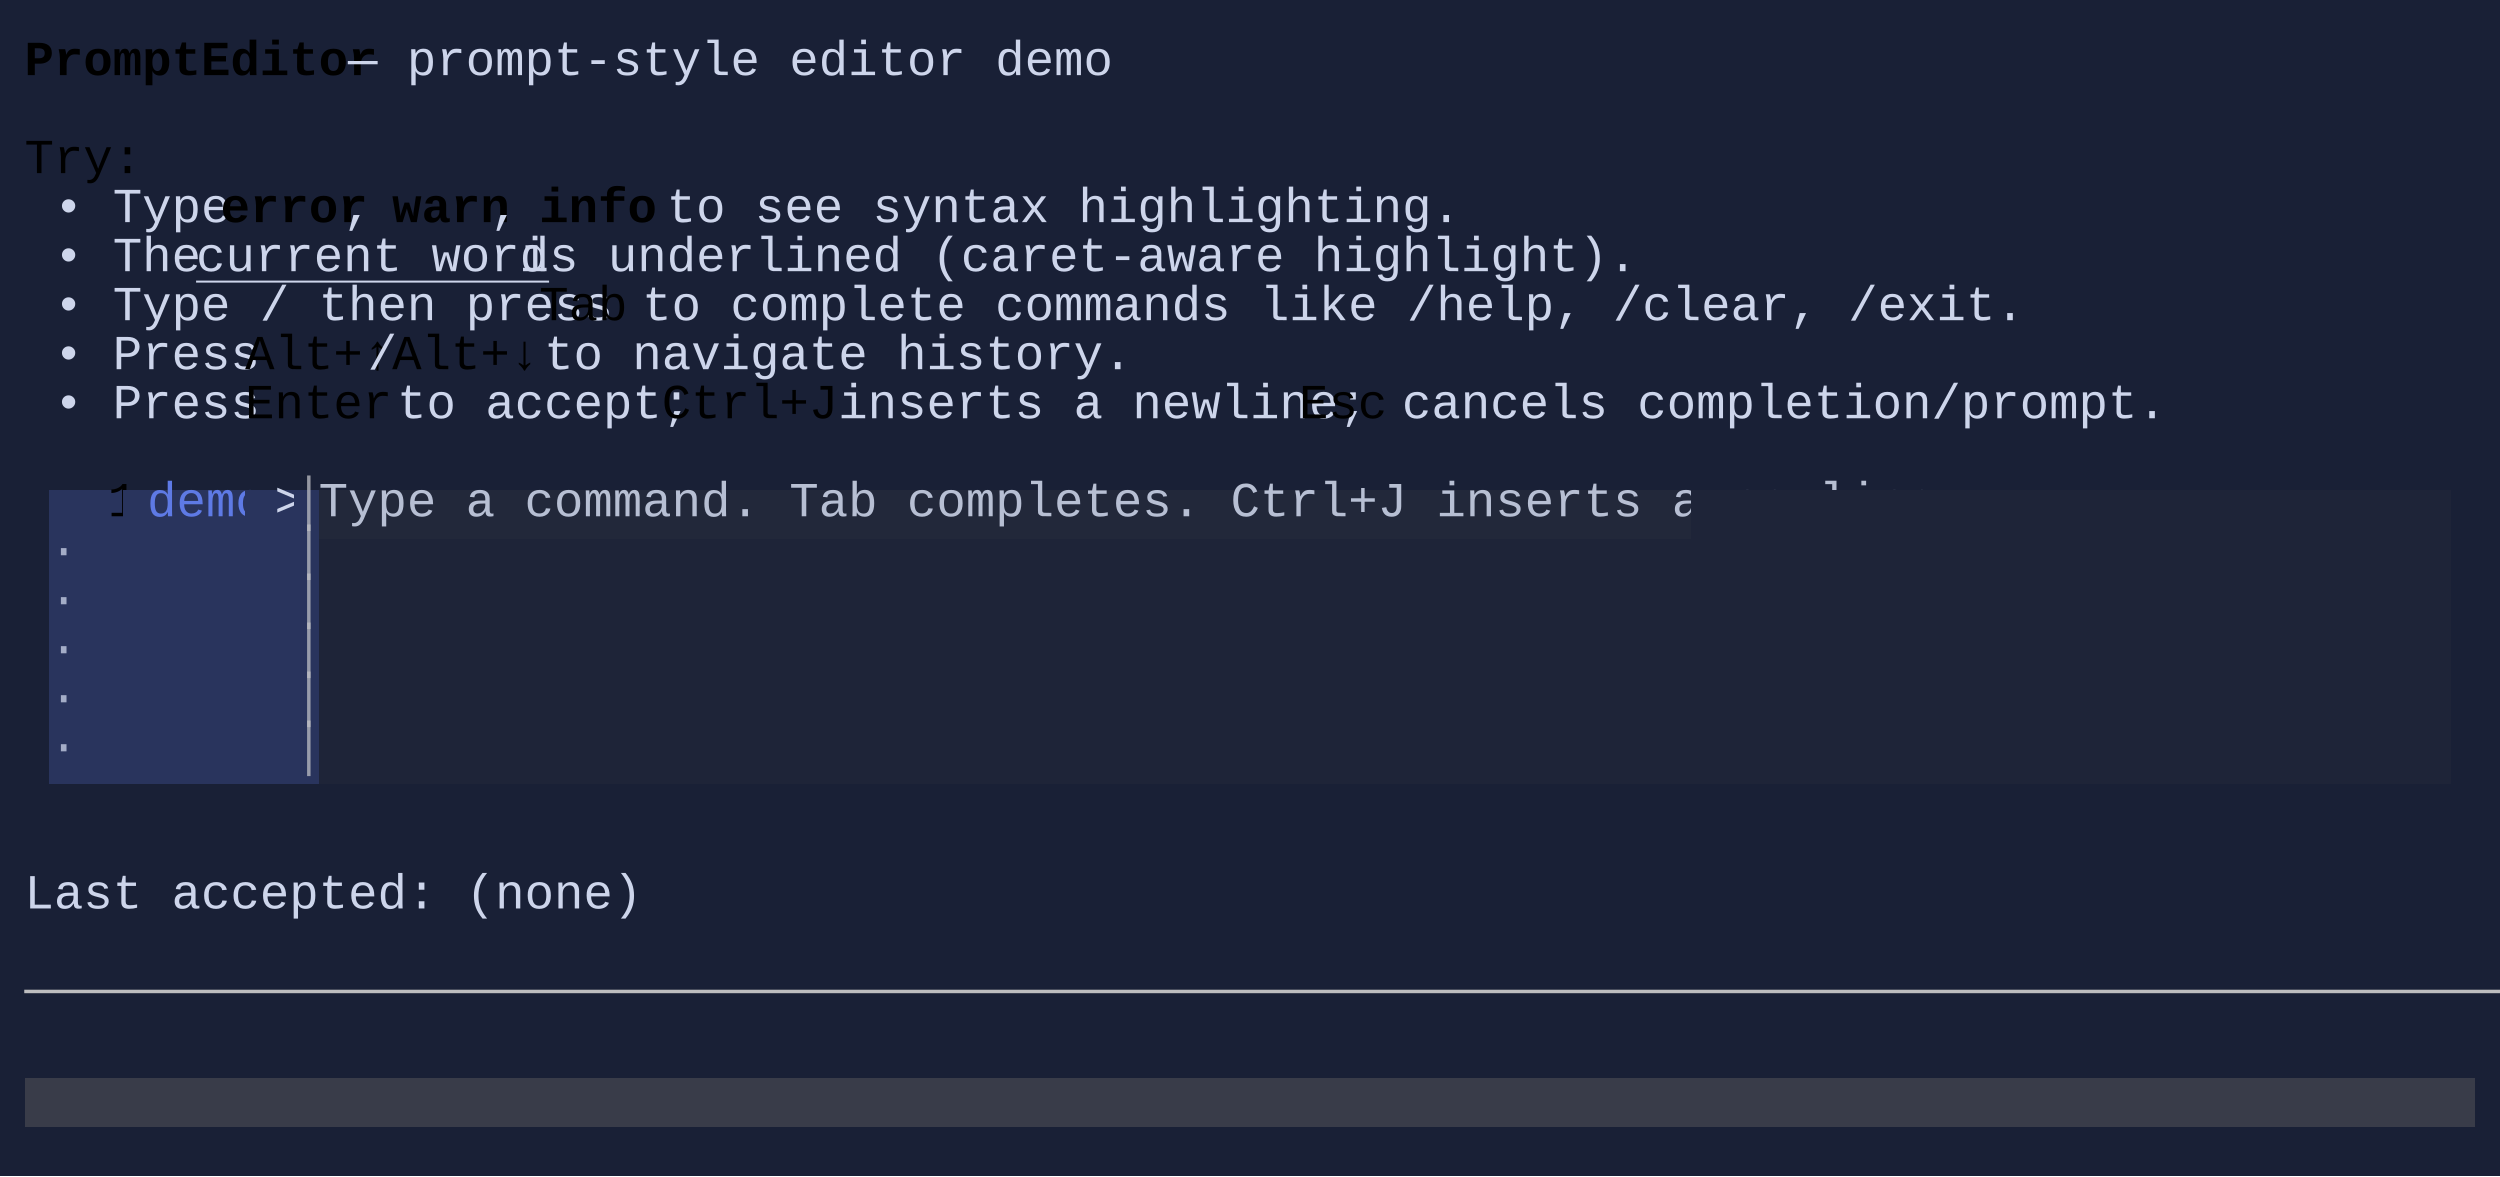
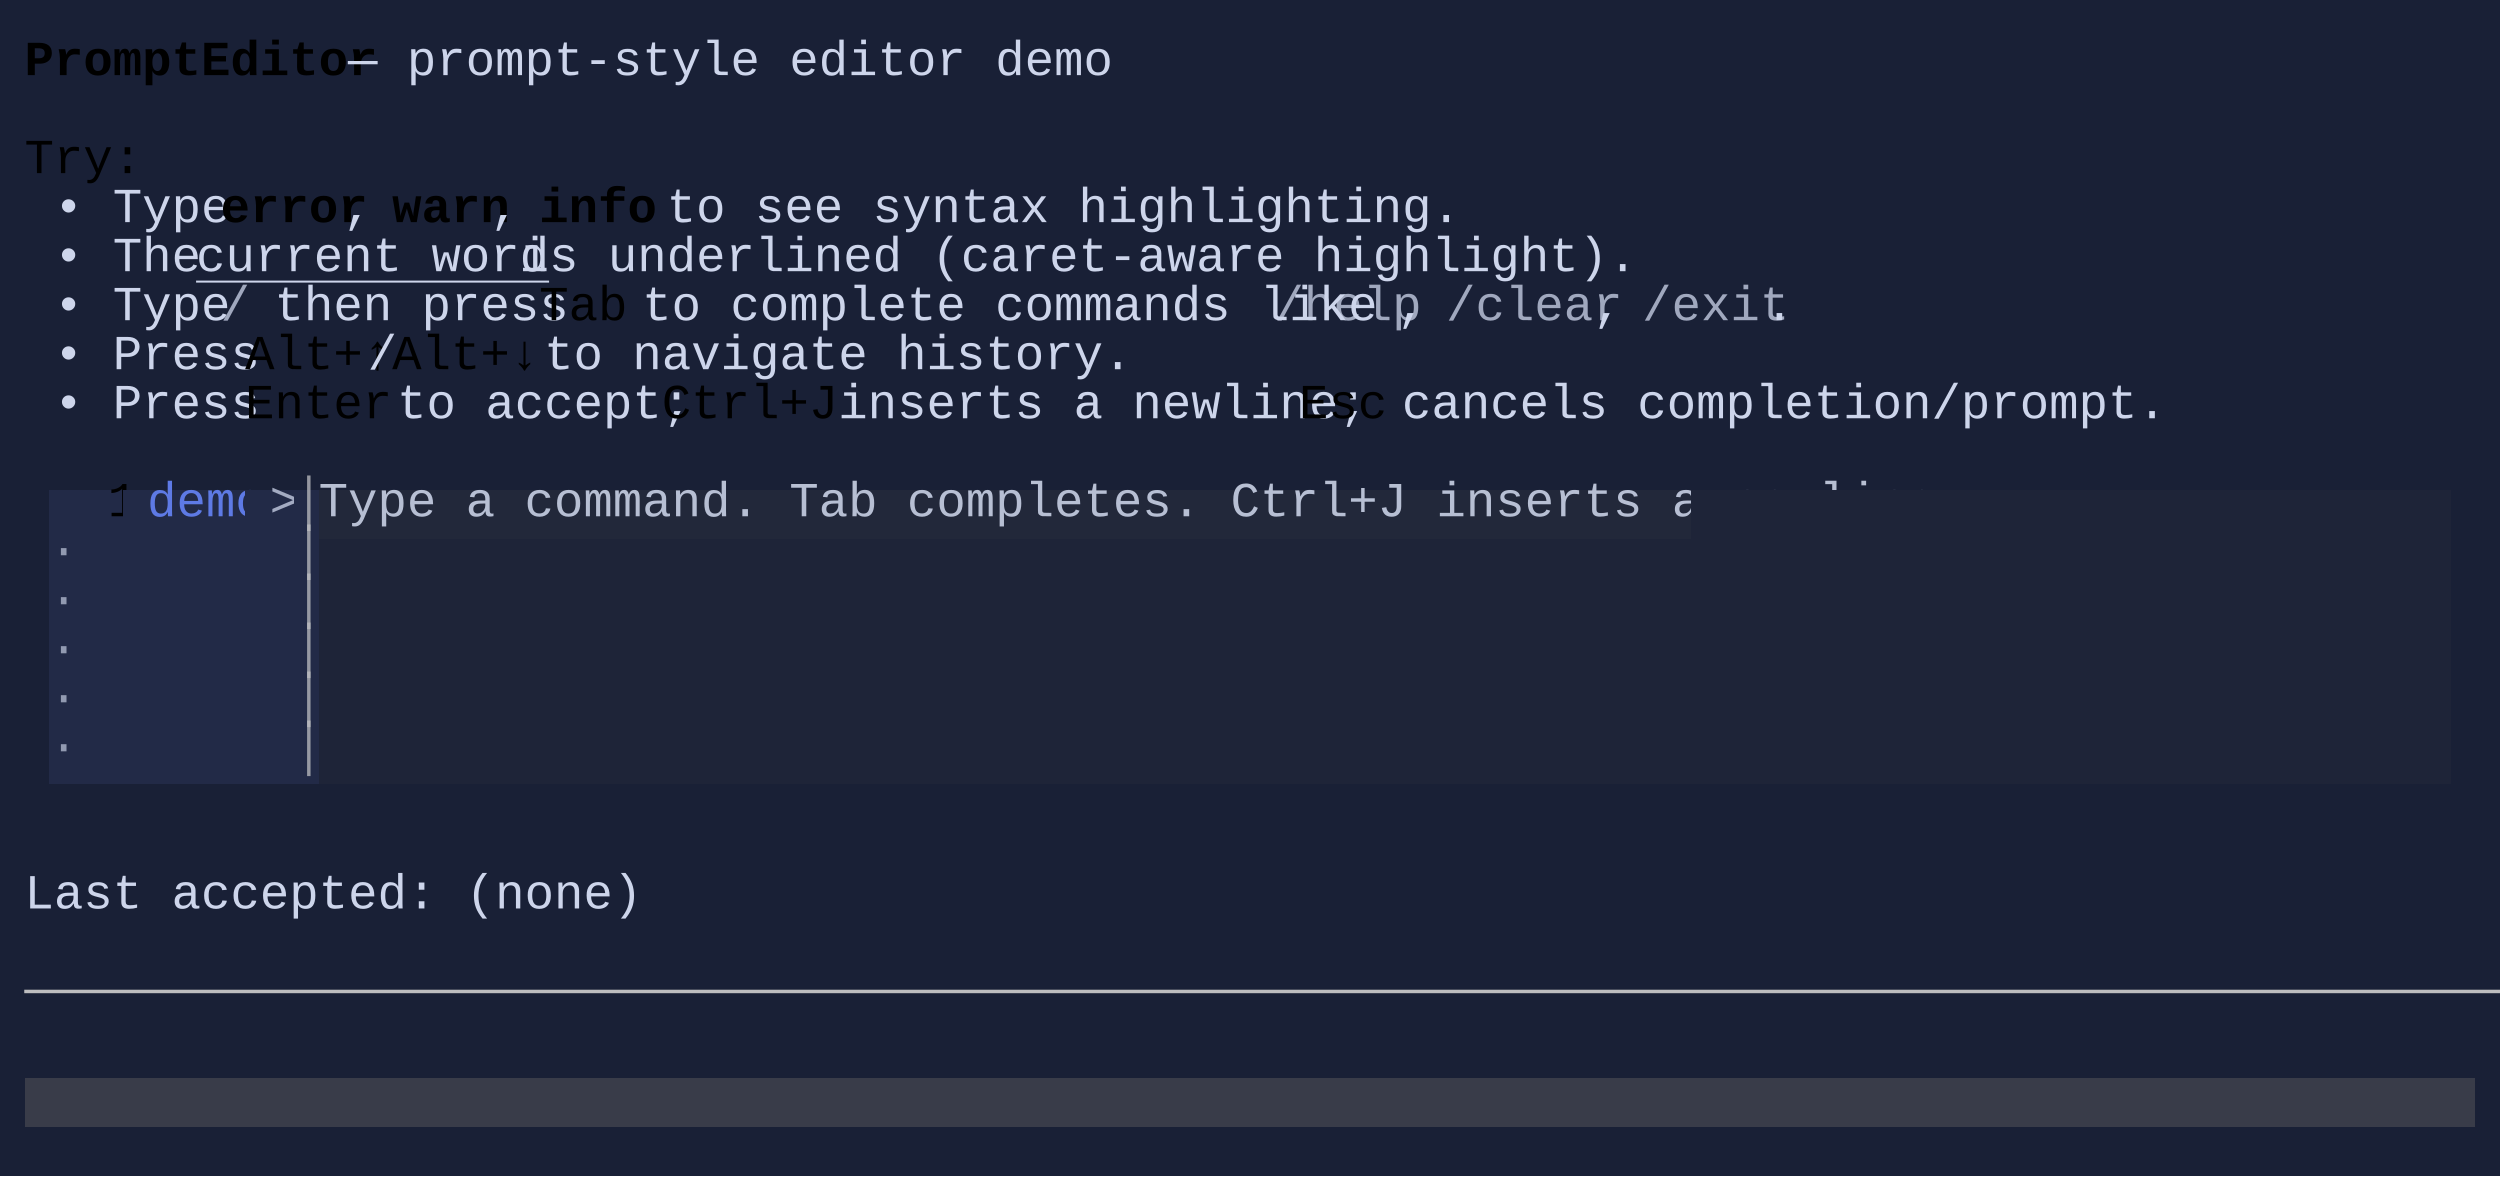
<svg xmlns="http://www.w3.org/2000/svg" viewBox="0 0 918 432" width="918" height="432" shape-rendering="crispEdges">
  <style>.t{font-family:ui-monospace, SFMono-Regular, Menlo, Monaco, Consolas, "Liberation Mono", "Courier New", monospace;font-size:18px;dominant-baseline:text-before-edge;white-space:pre;font-variant-ligatures:none;font-kerning:none;font-feature-settings:"liga" 0,"calt" 0;letter-spacing:0}</style>
  <rect x="0" y="0" width="918" height="432" fill="rgb(25,32,54)" />
  <text class="t" x="9" y="18" fill="rgb(0,0,0)" textLength="108" lengthAdjust="spacing" font-weight="700" xml:space="preserve">PromptEditor</text>
  <text class="t" x="117" y="18" fill="rgb(205,213,235)" textLength="792" lengthAdjust="spacing" xml:space="preserve"> — prompt-style editor demo                                                             </text>
  <text class="t" x="9" y="54" fill="rgb(0,0,0)" textLength="36" lengthAdjust="spacing" xml:space="preserve">Try:</text>
  <text class="t" x="9" y="72" fill="rgb(205,213,235)" textLength="72" lengthAdjust="spacing" xml:space="preserve"> • Type </text>
  <text class="t" x="81" y="72" fill="rgb(0,0,0)" textLength="45" lengthAdjust="spacing" font-weight="700" xml:space="preserve">error</text>
  <text class="t" x="126" y="72" fill="rgb(205,213,235)" textLength="18" lengthAdjust="spacing" xml:space="preserve">, </text>
  <text class="t" x="144" y="72" fill="rgb(0,0,0)" textLength="36" lengthAdjust="spacing" font-weight="700" xml:space="preserve">warn</text>
  <text class="t" x="180" y="72" fill="rgb(205,213,235)" textLength="18" lengthAdjust="spacing" xml:space="preserve">, </text>
  <text class="t" x="198" y="72" fill="rgb(0,0,0)" textLength="36" lengthAdjust="spacing" font-weight="700" xml:space="preserve">info</text>
  <text class="t" x="234" y="72" fill="rgb(205,213,235)" textLength="675" lengthAdjust="spacing" xml:space="preserve"> to see syntax highlighting.                                               </text>
  <text class="t" x="9" y="90" fill="rgb(205,213,235)" textLength="63" lengthAdjust="spacing" xml:space="preserve"> • The </text>
  <text class="t" x="72" y="90" fill="rgb(205,213,235)" textLength="108" lengthAdjust="spacing" text-decoration="underline" xml:space="preserve">current word</text>
  <text class="t" x="180" y="90" fill="rgb(205,213,235)" textLength="729" lengthAdjust="spacing" xml:space="preserve"> is underlined (caret-aware highlight).                                          </text>
-   <text class="t" x="9" y="108" fill="rgb(205,213,235)" textLength="189" lengthAdjust="spacing" xml:space="preserve"> • Type / then press </text>
+   <text class="t" x="9" y="108" fill="rgb(205,213,235)" textLength="72" lengthAdjust="spacing" xml:space="preserve"> • Type </text>
+   <text class="t" x="81" y="108" fill="rgb(205,213,235)" textLength="9" lengthAdjust="spacing" opacity="0.75" xml:space="preserve">/</text>
+   <text class="t" x="90" y="108" fill="rgb(205,213,235)" textLength="108" lengthAdjust="spacing" xml:space="preserve"> then press </text>
  <text class="t" x="198" y="108" fill="rgb(0,0,0)" textLength="27" lengthAdjust="spacing" xml:space="preserve">Tab</text>
-   <text class="t" x="225" y="108" fill="rgb(205,213,235)" textLength="684" lengthAdjust="spacing" xml:space="preserve"> to complete commands like /help, /clear, /exit.                            </text>
+   <text class="t" x="225" y="108" fill="rgb(205,213,235)" textLength="243" lengthAdjust="spacing" xml:space="preserve"> to complete commands like </text>
+   <text class="t" x="468" y="108" fill="rgb(205,213,235)" textLength="45" lengthAdjust="spacing" opacity="0.75" xml:space="preserve">/help</text>
+   <text class="t" x="513" y="108" fill="rgb(205,213,235)" textLength="18" lengthAdjust="spacing" xml:space="preserve">, </text>
+   <text class="t" x="531" y="108" fill="rgb(205,213,235)" textLength="54" lengthAdjust="spacing" opacity="0.75" xml:space="preserve">/clear</text>
+   <text class="t" x="585" y="108" fill="rgb(205,213,235)" textLength="18" lengthAdjust="spacing" xml:space="preserve">, </text>
+   <text class="t" x="603" y="108" fill="rgb(205,213,235)" textLength="45" lengthAdjust="spacing" opacity="0.75" xml:space="preserve">/exit</text>
+   <text class="t" x="648" y="108" fill="rgb(205,213,235)" textLength="261" lengthAdjust="spacing" xml:space="preserve">.                            </text>
  <text class="t" x="9" y="126" fill="rgb(205,213,235)" textLength="81" lengthAdjust="spacing" xml:space="preserve"> • Press </text>
  <text class="t" x="90" y="126" fill="rgb(0,0,0)" textLength="45" lengthAdjust="spacing" xml:space="preserve">Alt+↑</text>
  <text class="t" x="135" y="126" fill="rgb(205,213,235)" textLength="9" lengthAdjust="spacing" xml:space="preserve">/</text>
  <text class="t" x="144" y="126" fill="rgb(0,0,0)" textLength="45" lengthAdjust="spacing" xml:space="preserve">Alt+↓</text>
  <text class="t" x="189" y="126" fill="rgb(205,213,235)" textLength="720" lengthAdjust="spacing" xml:space="preserve"> to navigate history.                                                           </text>
  <text class="t" x="9" y="144" fill="rgb(205,213,235)" textLength="81" lengthAdjust="spacing" xml:space="preserve"> • Press </text>
  <text class="t" x="90" y="144" fill="rgb(0,0,0)" textLength="45" lengthAdjust="spacing" xml:space="preserve">Enter</text>
  <text class="t" x="135" y="144" fill="rgb(205,213,235)" textLength="108" lengthAdjust="spacing" xml:space="preserve"> to accept; </text>
  <text class="t" x="243" y="144" fill="rgb(0,0,0)" textLength="54" lengthAdjust="spacing" xml:space="preserve">Ctrl+J</text>
  <text class="t" x="297" y="144" fill="rgb(205,213,235)" textLength="180" lengthAdjust="spacing" xml:space="preserve"> inserts a newline; </text>
  <text class="t" x="477" y="144" fill="rgb(0,0,0)" textLength="27" lengthAdjust="spacing" xml:space="preserve">Esc</text>
  <text class="t" x="504" y="144" fill="rgb(205,213,235)" textLength="405" lengthAdjust="spacing" xml:space="preserve"> cancels completion/prompt.                  </text>
-   <rect x="18" y="180" width="27" height="18" fill="rgb(41,52,93)" />
+   <rect x="18" y="180" width="27" height="18" fill="rgb(34,42,71)" />
  <text class="t" x="18" y="180" fill="rgb(0,0,0)" textLength="27" lengthAdjust="spacing" xml:space="preserve">  1</text>
-   <rect x="45" y="180" width="9" height="18" fill="rgb(41,52,93)" />
-   <rect x="54" y="180" width="36" height="18" fill="rgb(41,52,93)" />
+   <rect x="45" y="180" width="9" height="18" fill="rgb(34,42,71)" />
+   <rect x="54" y="180" width="36" height="18" fill="rgb(34,42,71)" />
  <text class="t" x="54" y="180" fill="rgb(94,122,229)" textLength="36" lengthAdjust="spacing" xml:space="preserve">demo</text>
-   <rect x="90" y="180" width="18" height="18" fill="rgb(41,52,93)" />
-   <text class="t" x="90" y="180" fill="rgb(205,213,235)" textLength="18" lengthAdjust="spacing" xml:space="preserve"> &gt;</text>
-   <rect x="108" y="180" width="9" height="18" fill="rgb(41,52,93)" />
-   <text class="t" x="108" y="180" fill="rgb(190,191,197)" textLength="9" lengthAdjust="spacing" opacity="0.75" xml:space="preserve">│</text>
+   <rect x="90" y="180" width="9" height="18" fill="rgb(34,42,71)" />
+   <rect x="99" y="180" width="9" height="18" fill="rgb(34,42,71)" />
+   <text class="t" x="99" y="180" fill="rgb(205,213,235)" textLength="9" lengthAdjust="spacing" opacity="0.75" xml:space="preserve">&gt;</text>
+   <rect x="108" y="180" width="9" height="18" fill="rgb(34,42,71)" />
+   <text class="t" x="108" y="180" fill="rgb(189,190,193)" textLength="9" lengthAdjust="spacing" opacity="0.75" xml:space="preserve">│</text>
  <rect x="117" y="180" width="504" height="18" fill="rgb(34,40,58)" />
  <text class="t" x="117" y="180" fill="rgb(183,191,211)" textLength="504" lengthAdjust="spacing" xml:space="preserve">Type a command. Tab completes. Ctrl+J inserts a newline.</text>
  <rect x="621" y="180" width="279" height="18" fill="rgb(30,36,56)" />
-   <rect x="18" y="198" width="9" height="18" fill="rgb(41,52,93)" />
-   <text class="t" x="18" y="198" fill="rgb(205,213,235)" textLength="9" lengthAdjust="spacing" opacity="0.75" xml:space="preserve">·</text>
-   <rect x="27" y="198" width="9" height="18" fill="rgb(41,52,93)" />
-   <rect x="36" y="198" width="72" height="18" fill="rgb(41,52,93)" />
-   <rect x="108" y="198" width="9" height="18" fill="rgb(41,52,93)" />
-   <text class="t" x="108" y="198" fill="rgb(190,191,197)" textLength="9" lengthAdjust="spacing" opacity="0.75" xml:space="preserve">│</text>
+   <rect x="18" y="198" width="18" height="18" fill="rgb(34,42,71)" />
+   <text class="t" x="18" y="198" fill="rgb(183,191,212)" textLength="18" lengthAdjust="spacing" opacity="0.75" xml:space="preserve">· </text>
+   <rect x="36" y="198" width="72" height="18" fill="rgb(34,42,71)" />
+   <rect x="108" y="198" width="9" height="18" fill="rgb(34,42,71)" />
+   <text class="t" x="108" y="198" fill="rgb(189,190,193)" textLength="9" lengthAdjust="spacing" opacity="0.75" xml:space="preserve">│</text>
  <rect x="117" y="198" width="783" height="18" fill="rgb(30,36,56)" />
-   <rect x="18" y="216" width="9" height="18" fill="rgb(41,52,93)" />
-   <text class="t" x="18" y="216" fill="rgb(205,213,235)" textLength="9" lengthAdjust="spacing" opacity="0.75" xml:space="preserve">·</text>
-   <rect x="27" y="216" width="9" height="18" fill="rgb(41,52,93)" />
-   <rect x="36" y="216" width="72" height="18" fill="rgb(41,52,93)" />
-   <rect x="108" y="216" width="9" height="18" fill="rgb(41,52,93)" />
-   <text class="t" x="108" y="216" fill="rgb(190,191,197)" textLength="9" lengthAdjust="spacing" opacity="0.75" xml:space="preserve">│</text>
+   <rect x="18" y="216" width="18" height="18" fill="rgb(34,42,71)" />
+   <text class="t" x="18" y="216" fill="rgb(183,191,212)" textLength="18" lengthAdjust="spacing" opacity="0.75" xml:space="preserve">· </text>
+   <rect x="36" y="216" width="72" height="18" fill="rgb(34,42,71)" />
+   <rect x="108" y="216" width="9" height="18" fill="rgb(34,42,71)" />
+   <text class="t" x="108" y="216" fill="rgb(189,190,193)" textLength="9" lengthAdjust="spacing" opacity="0.75" xml:space="preserve">│</text>
  <rect x="117" y="216" width="783" height="18" fill="rgb(30,36,56)" />
-   <rect x="18" y="234" width="9" height="18" fill="rgb(41,52,93)" />
-   <text class="t" x="18" y="234" fill="rgb(205,213,235)" textLength="9" lengthAdjust="spacing" opacity="0.75" xml:space="preserve">·</text>
-   <rect x="27" y="234" width="9" height="18" fill="rgb(41,52,93)" />
-   <rect x="36" y="234" width="72" height="18" fill="rgb(41,52,93)" />
-   <rect x="108" y="234" width="9" height="18" fill="rgb(41,52,93)" />
-   <text class="t" x="108" y="234" fill="rgb(190,191,197)" textLength="9" lengthAdjust="spacing" opacity="0.75" xml:space="preserve">│</text>
+   <rect x="18" y="234" width="18" height="18" fill="rgb(34,42,71)" />
+   <text class="t" x="18" y="234" fill="rgb(183,191,212)" textLength="18" lengthAdjust="spacing" opacity="0.75" xml:space="preserve">· </text>
+   <rect x="36" y="234" width="72" height="18" fill="rgb(34,42,71)" />
+   <rect x="108" y="234" width="9" height="18" fill="rgb(34,42,71)" />
+   <text class="t" x="108" y="234" fill="rgb(189,190,193)" textLength="9" lengthAdjust="spacing" opacity="0.75" xml:space="preserve">│</text>
  <rect x="117" y="234" width="783" height="18" fill="rgb(30,36,56)" />
-   <rect x="18" y="252" width="9" height="18" fill="rgb(41,52,93)" />
-   <text class="t" x="18" y="252" fill="rgb(205,213,235)" textLength="9" lengthAdjust="spacing" opacity="0.75" xml:space="preserve">·</text>
-   <rect x="27" y="252" width="9" height="18" fill="rgb(41,52,93)" />
-   <rect x="36" y="252" width="72" height="18" fill="rgb(41,52,93)" />
-   <rect x="108" y="252" width="9" height="18" fill="rgb(41,52,93)" />
-   <text class="t" x="108" y="252" fill="rgb(190,191,197)" textLength="9" lengthAdjust="spacing" opacity="0.75" xml:space="preserve">│</text>
+   <rect x="18" y="252" width="18" height="18" fill="rgb(34,42,71)" />
+   <text class="t" x="18" y="252" fill="rgb(183,191,212)" textLength="18" lengthAdjust="spacing" opacity="0.75" xml:space="preserve">· </text>
+   <rect x="36" y="252" width="72" height="18" fill="rgb(34,42,71)" />
+   <rect x="108" y="252" width="9" height="18" fill="rgb(34,42,71)" />
+   <text class="t" x="108" y="252" fill="rgb(189,190,193)" textLength="9" lengthAdjust="spacing" opacity="0.75" xml:space="preserve">│</text>
  <rect x="117" y="252" width="783" height="18" fill="rgb(30,36,56)" />
-   <rect x="18" y="270" width="9" height="18" fill="rgb(41,52,93)" />
-   <text class="t" x="18" y="270" fill="rgb(205,213,235)" textLength="9" lengthAdjust="spacing" opacity="0.75" xml:space="preserve">·</text>
-   <rect x="27" y="270" width="9" height="18" fill="rgb(41,52,93)" />
-   <rect x="36" y="270" width="72" height="18" fill="rgb(41,52,93)" />
-   <rect x="108" y="270" width="9" height="18" fill="rgb(41,52,93)" />
-   <text class="t" x="108" y="270" fill="rgb(190,191,197)" textLength="9" lengthAdjust="spacing" opacity="0.75" xml:space="preserve">│</text>
+   <rect x="18" y="270" width="18" height="18" fill="rgb(34,42,71)" />
+   <text class="t" x="18" y="270" fill="rgb(183,191,212)" textLength="18" lengthAdjust="spacing" opacity="0.75" xml:space="preserve">· </text>
+   <rect x="36" y="270" width="72" height="18" fill="rgb(34,42,71)" />
+   <rect x="108" y="270" width="9" height="18" fill="rgb(34,42,71)" />
+   <text class="t" x="108" y="270" fill="rgb(189,190,193)" textLength="9" lengthAdjust="spacing" opacity="0.75" xml:space="preserve">│</text>
  <rect x="117" y="270" width="783" height="18" fill="rgb(30,36,56)" />
  <text class="t" x="9" y="324" fill="rgb(205,213,235)" textLength="900" lengthAdjust="spacing" xml:space="preserve">Last accepted: (none)                                                                               </text>
  <text class="t" x="9" y="360" fill="rgb(189,189,191)" textLength="900" lengthAdjust="spacing" xml:space="preserve">────────────────────────────────────────────────────────────────────────────────────────────────────</text>
  <rect x="9" y="396" width="900" height="18" fill="rgb(57,60,73)" />
</svg>
